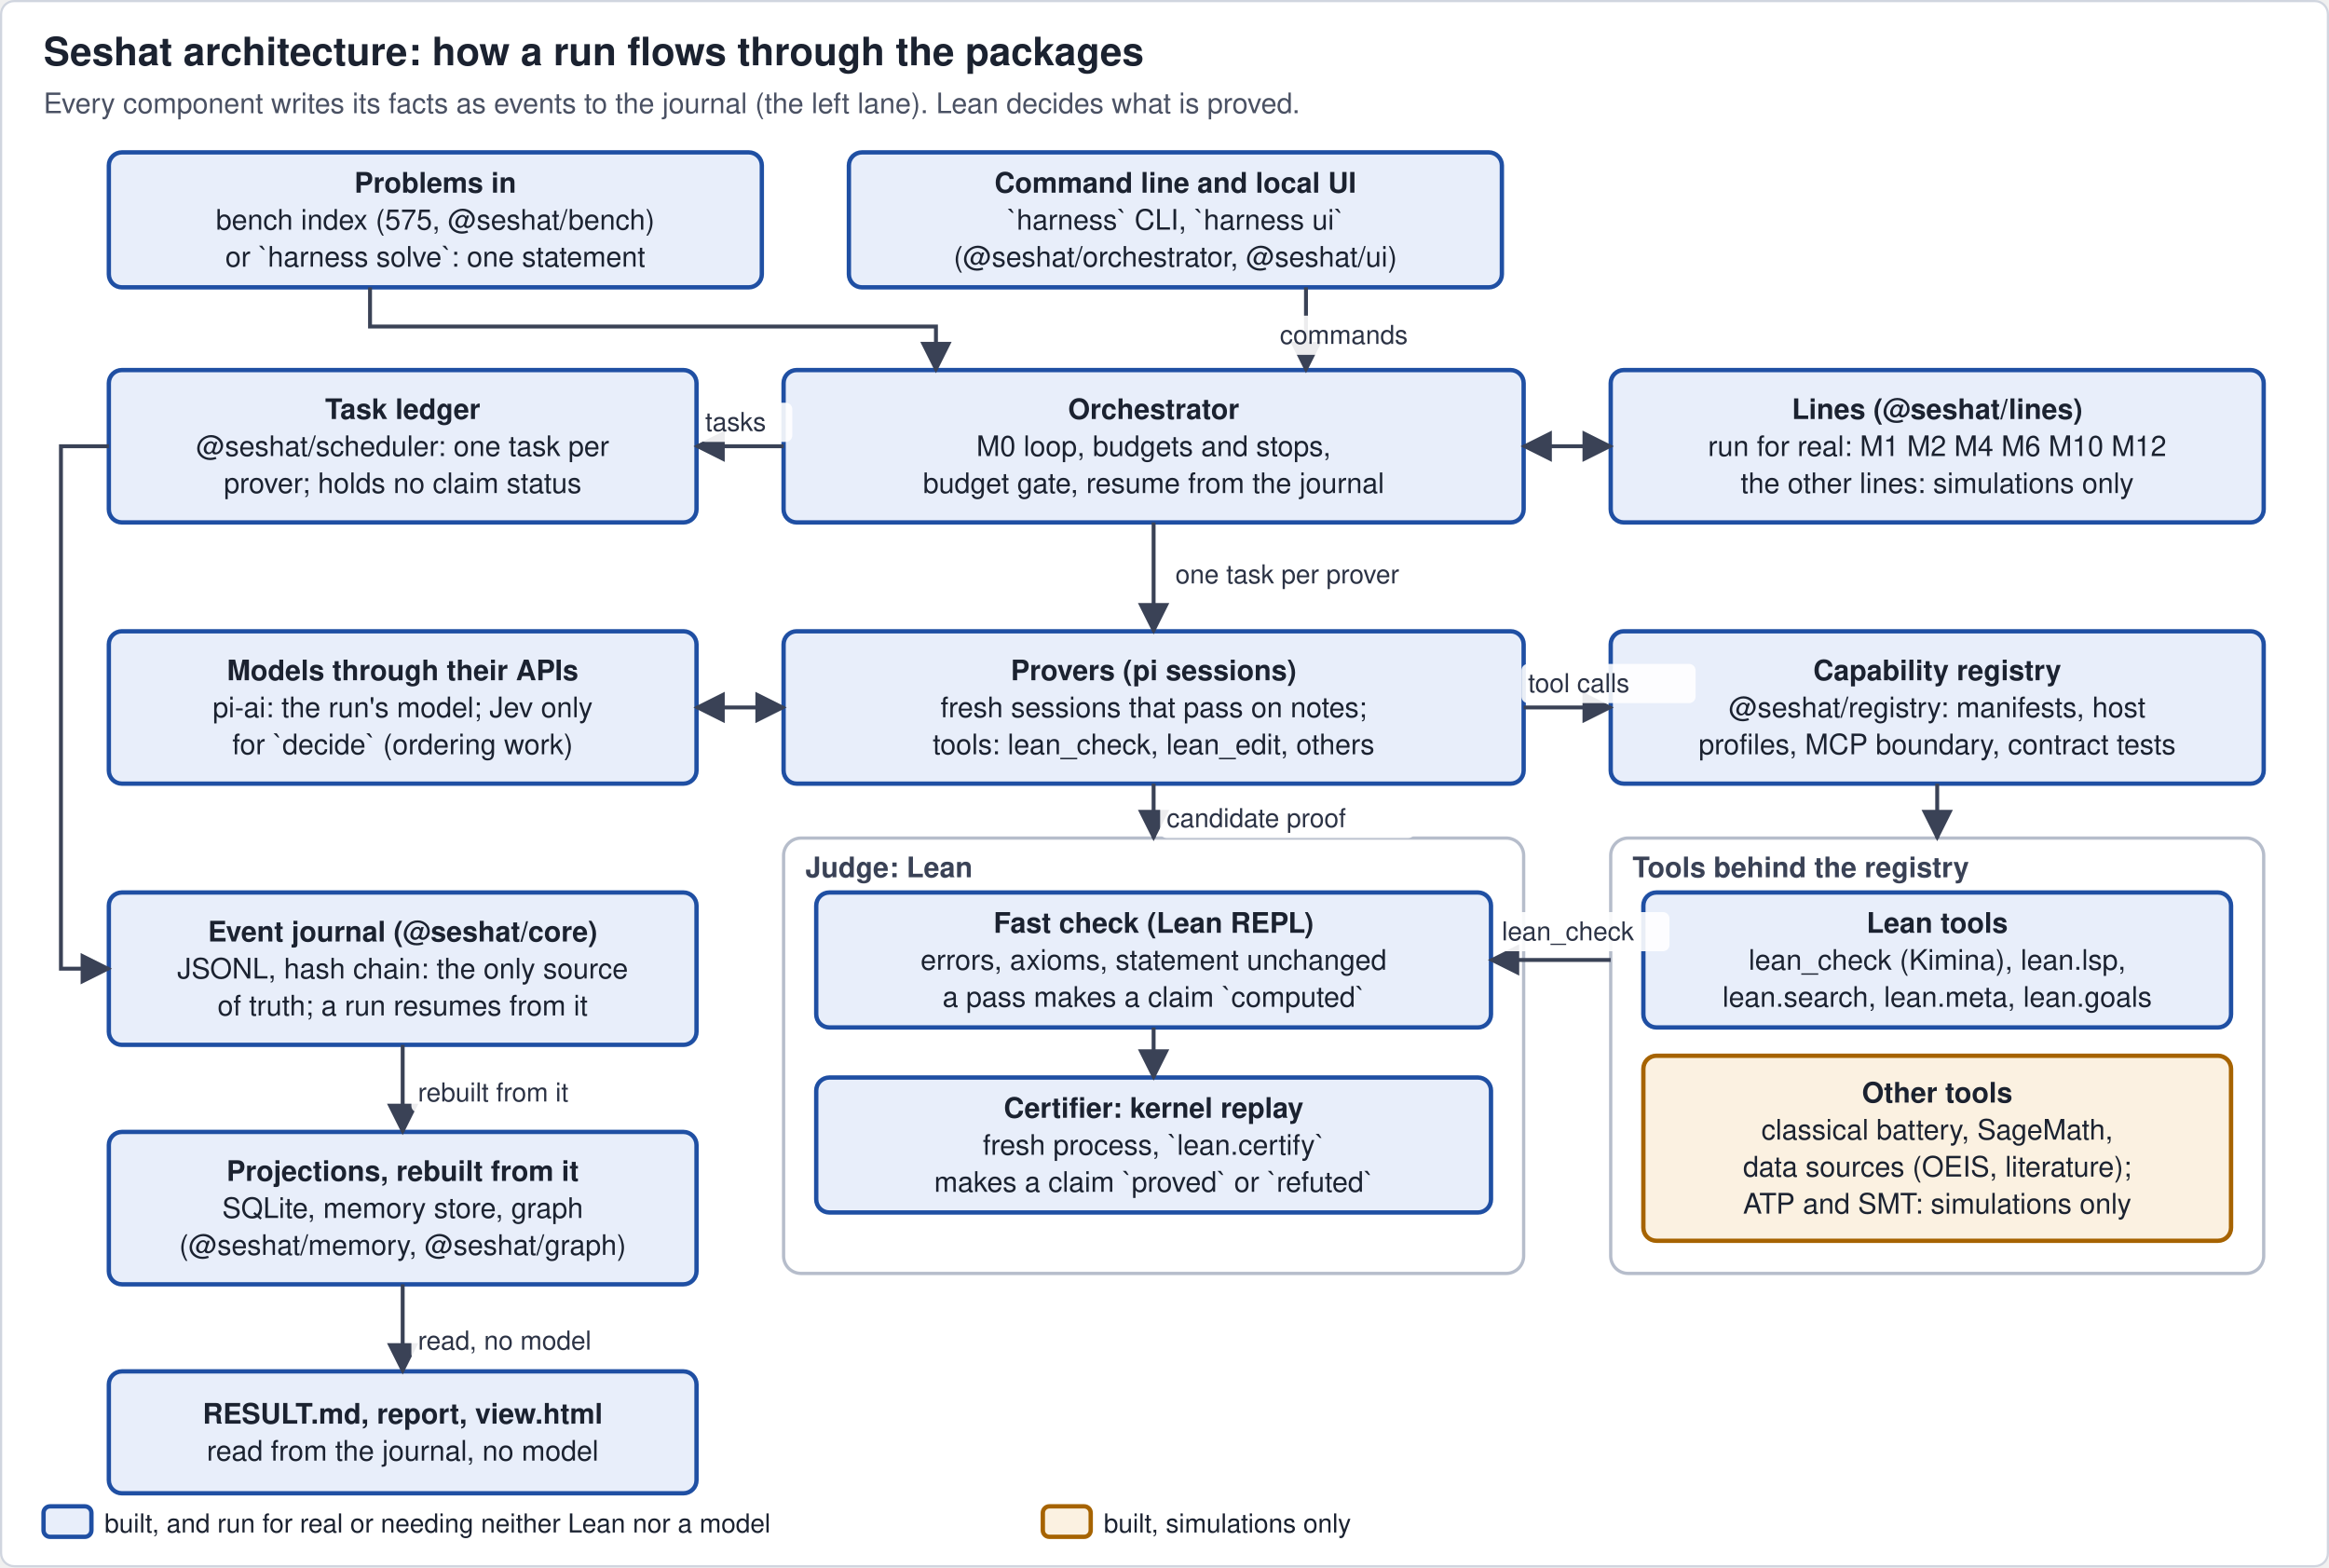
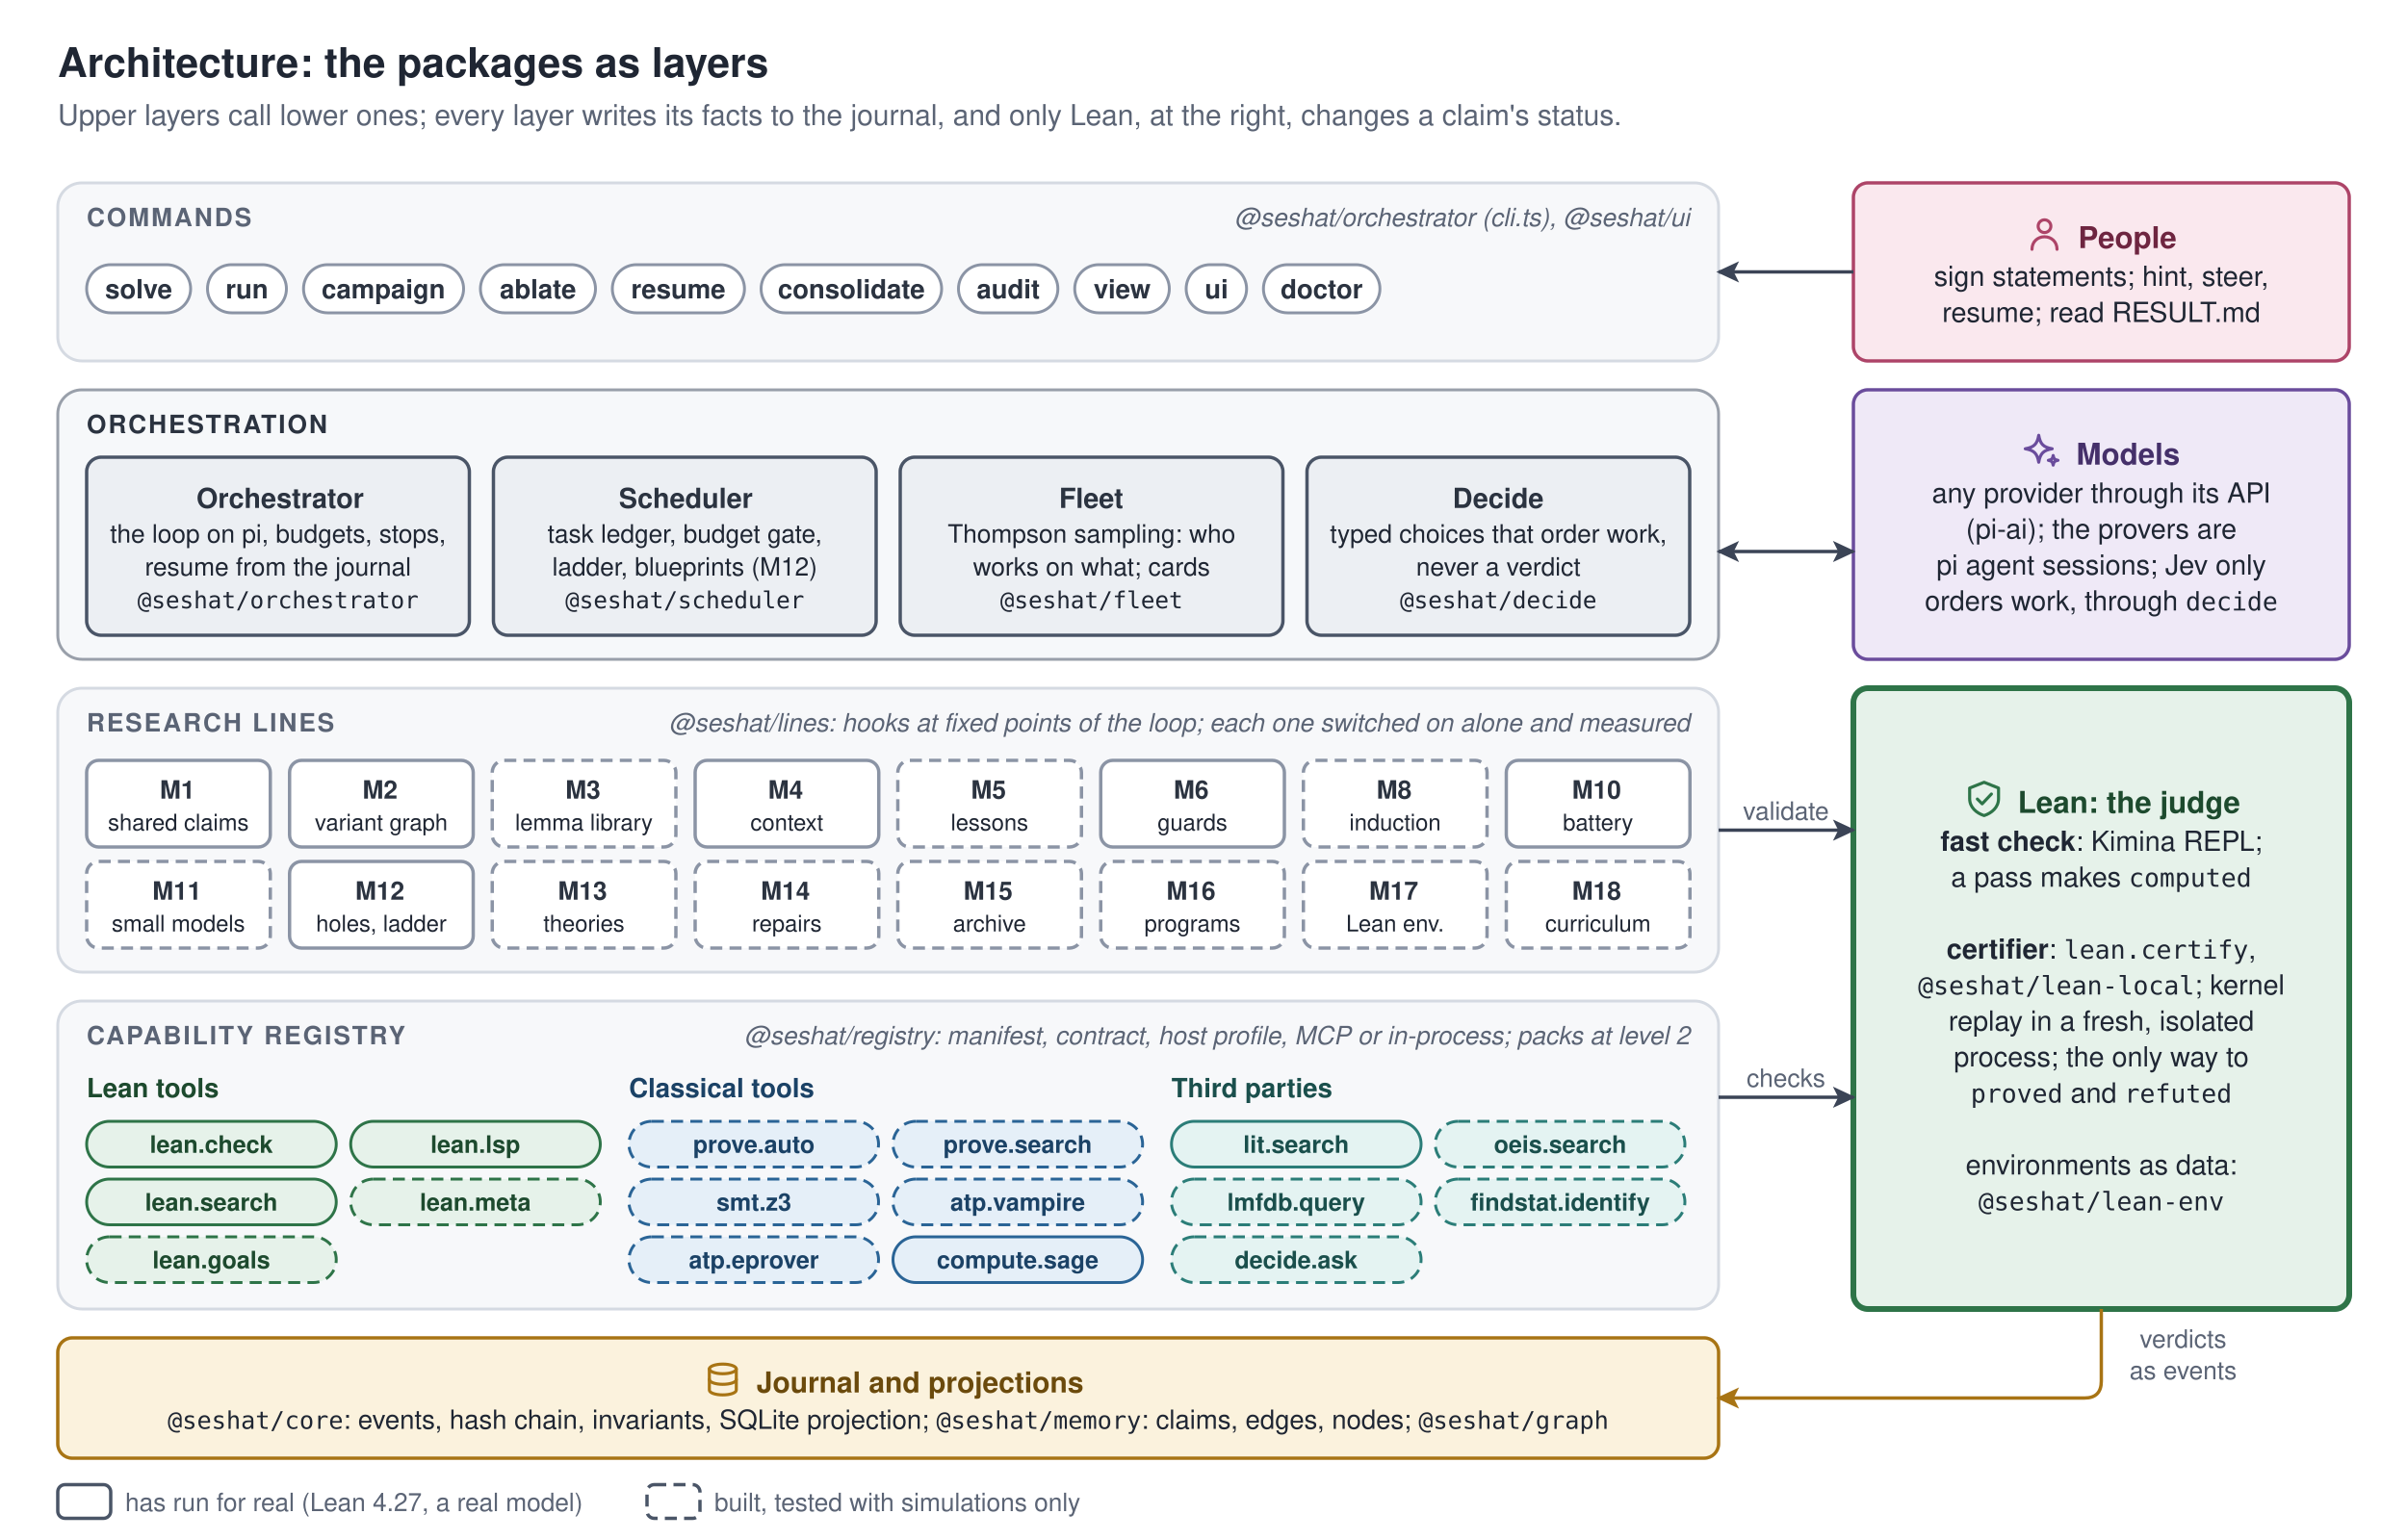
- <svg xmlns="http://www.w3.org/2000/svg" viewBox="0 0 1070 720" width="1070" height="720" font-family="Helvetica, Arial, sans-serif" role="img" aria-labelledby="t">
+ <svg xmlns="http://www.w3.org/2000/svg" viewBox="0 0 1000 640" width="1000" height="640" font-family="'Helvetica Neue', Helvetica, Arial, sans-serif" role="img" aria-labelledby="title">
  <defs>
-     <marker id="ae" viewBox="0 0 10 10" refX="9" refY="5" markerWidth="8" markerHeight="8" orient="auto-start-reverse">
-       <path d="M0,0 L10,5 L0,10 z" fill="#3a4256" />
+     <marker id="ah-3b4456" viewBox="0 0 10 10" refX="8.6" refY="5" markerWidth="7.5" markerHeight="7.5" orient="auto-start-reverse">
+       <path d="M0.5,0.8 L9.5,5 L0.5,9.2 L2.6,5 z" fill="#3b4456" />
    </marker>
-     <marker id="as" viewBox="0 0 10 10" refX="1" refY="5" markerWidth="8" markerHeight="8" orient="auto-start-reverse">
-       <path d="M10,0 L0,5 L10,10 z" fill="#3a4256" />
+     <marker id="ah-a87414" viewBox="0 0 10 10" refX="8.6" refY="5" markerWidth="7.5" markerHeight="7.5" orient="auto-start-reverse">
+       <path d="M0.5,0.8 L9.5,5 L0.5,9.2 L2.6,5 z" fill="#a87414" />
    </marker>
  </defs>
-   <rect x="0.5" y="0.5" width="1069" height="719" rx="6" fill="#ffffff" stroke="#d0d5df" />
-   <text x="20" y="30" font-size="18" font-weight="700" text-anchor="start" fill="#1b2230">Seshat architecture: how a run flows through the packages</text>
-   <text x="20" y="52" font-size="13" text-anchor="start" fill="#4a5163">Every component writes its facts as events to the journal (the left lane). Lean decides what is proved.</text>
-   <rect x="50" y="70" width="300" height="62" rx="6" fill="#e8eefa" stroke="#1f4fa3" stroke-width="2" />
-   <text x="200.0" y="88.5" font-size="13" font-weight="700" text-anchor="middle" fill="#1b2230">Problems in</text>
-   <text x="200.0" y="105.5" font-size="13" text-anchor="middle" fill="#1b2230">bench index (575, @seshat/bench)</text>
-   <text x="200.0" y="122.5" font-size="13" text-anchor="middle" fill="#1b2230">or `harness solve`: one statement</text>
-   <rect x="390" y="70" width="300" height="62" rx="6" fill="#e8eefa" stroke="#1f4fa3" stroke-width="2" />
-   <text x="540.0" y="88.5" font-size="13" font-weight="700" text-anchor="middle" fill="#1b2230">Command line and local UI</text>
-   <text x="540.0" y="105.5" font-size="13" text-anchor="middle" fill="#1b2230">`harness` CLI, `harness ui`</text>
-   <text x="540.0" y="122.5" font-size="13" text-anchor="middle" fill="#1b2230">(@seshat/orchestrator, @seshat/ui)</text>
-   <rect x="50" y="170" width="270" height="70" rx="6" fill="#e8eefa" stroke="#1f4fa3" stroke-width="2" />
-   <text x="185.0" y="192.5" font-size="13" font-weight="700" text-anchor="middle" fill="#1b2230">Task ledger</text>
-   <text x="185.0" y="209.5" font-size="13" text-anchor="middle" fill="#1b2230">@seshat/scheduler: one task per</text>
-   <text x="185.0" y="226.5" font-size="13" text-anchor="middle" fill="#1b2230">prover; holds no claim status</text>
-   <rect x="360" y="170" width="340" height="70" rx="6" fill="#e8eefa" stroke="#1f4fa3" stroke-width="2" />
-   <text x="530.0" y="192.5" font-size="13" font-weight="700" text-anchor="middle" fill="#1b2230">Orchestrator</text>
-   <text x="530.0" y="209.5" font-size="13" text-anchor="middle" fill="#1b2230">M0 loop, budgets and stops,</text>
-   <text x="530.0" y="226.5" font-size="13" text-anchor="middle" fill="#1b2230">budget gate, resume from the journal</text>
-   <rect x="740" y="170" width="300" height="70" rx="6" fill="#e8eefa" stroke="#1f4fa3" stroke-width="2" />
-   <text x="890.0" y="192.5" font-size="13" font-weight="700" text-anchor="middle" fill="#1b2230">Lines (@seshat/lines)</text>
-   <text x="890.0" y="209.5" font-size="13" text-anchor="middle" fill="#1b2230">run for real: M1 M2 M4 M6 M10 M12</text>
-   <text x="890.0" y="226.5" font-size="13" text-anchor="middle" fill="#1b2230">the other lines: simulations only</text>
-   <rect x="50" y="290" width="270" height="70" rx="6" fill="#e8eefa" stroke="#1f4fa3" stroke-width="2" />
-   <text x="185.0" y="312.5" font-size="13" font-weight="700" text-anchor="middle" fill="#1b2230">Models through their APIs</text>
-   <text x="185.0" y="329.5" font-size="13" text-anchor="middle" fill="#1b2230">pi-ai: the run's model; Jev only</text>
-   <text x="185.0" y="346.5" font-size="13" text-anchor="middle" fill="#1b2230">for `decide` (ordering work)</text>
-   <rect x="360" y="290" width="340" height="70" rx="6" fill="#e8eefa" stroke="#1f4fa3" stroke-width="2" />
-   <text x="530.0" y="312.5" font-size="13" font-weight="700" text-anchor="middle" fill="#1b2230">Provers (pi sessions)</text>
-   <text x="530.0" y="329.5" font-size="13" text-anchor="middle" fill="#1b2230">fresh sessions that pass on notes;</text>
-   <text x="530.0" y="346.5" font-size="13" text-anchor="middle" fill="#1b2230">tools: lean_check, lean_edit, others</text>
-   <rect x="740" y="290" width="300" height="70" rx="6" fill="#e8eefa" stroke="#1f4fa3" stroke-width="2" />
-   <text x="890.0" y="312.5" font-size="13" font-weight="700" text-anchor="middle" fill="#1b2230">Capability registry</text>
-   <text x="890.0" y="329.5" font-size="13" text-anchor="middle" fill="#1b2230">@seshat/registry: manifests, host</text>
-   <text x="890.0" y="346.5" font-size="13" text-anchor="middle" fill="#1b2230">profiles, MCP boundary, contract tests</text>
-   <rect x="360" y="385" width="340" height="200" rx="8" fill="none" stroke="#b6bdcb" stroke-width="1.5" />
-   <text x="370" y="403" font-size="13" font-weight="700" text-anchor="start" fill="#3a4256">Judge: Lean</text>
-   <rect x="375" y="410" width="310" height="62" rx="6" fill="#e8eefa" stroke="#1f4fa3" stroke-width="2" />
-   <text x="530.0" y="428.5" font-size="13" font-weight="700" text-anchor="middle" fill="#1b2230">Fast check (Lean REPL)</text>
-   <text x="530.0" y="445.5" font-size="13" text-anchor="middle" fill="#1b2230">errors, axioms, statement unchanged</text>
-   <text x="530.0" y="462.5" font-size="13" text-anchor="middle" fill="#1b2230">a pass makes a claim `computed`</text>
-   <rect x="375" y="495" width="310" height="62" rx="6" fill="#e8eefa" stroke="#1f4fa3" stroke-width="2" />
-   <text x="530.0" y="513.5" font-size="13" font-weight="700" text-anchor="middle" fill="#1b2230">Certifier: kernel replay</text>
-   <text x="530.0" y="530.5" font-size="13" text-anchor="middle" fill="#1b2230">fresh process, `lean.certify`</text>
-   <text x="530.0" y="547.5" font-size="13" text-anchor="middle" fill="#1b2230">makes a claim `proved` or `refuted`</text>
-   <rect x="740" y="385" width="300" height="200" rx="8" fill="none" stroke="#b6bdcb" stroke-width="1.5" />
-   <text x="750" y="403" font-size="13" font-weight="700" text-anchor="start" fill="#3a4256">Tools behind the registry</text>
-   <rect x="755" y="410" width="270" height="62" rx="6" fill="#e8eefa" stroke="#1f4fa3" stroke-width="2" />
-   <text x="890.0" y="428.5" font-size="13" font-weight="700" text-anchor="middle" fill="#1b2230">Lean tools</text>
-   <text x="890.0" y="445.5" font-size="13" text-anchor="middle" fill="#1b2230">lean_check (Kimina), lean.lsp,</text>
-   <text x="890.0" y="462.5" font-size="13" text-anchor="middle" fill="#1b2230">lean.search, lean.meta, lean.goals</text>
-   <rect x="755" y="485" width="270" height="85" rx="6" fill="#fbf1e1" stroke="#a66300" stroke-width="2" />
-   <text x="890.0" y="506.5" font-size="13" font-weight="700" text-anchor="middle" fill="#1b2230">Other tools</text>
-   <text x="890.0" y="523.5" font-size="13" text-anchor="middle" fill="#1b2230">classical battery, SageMath,</text>
-   <text x="890.0" y="540.5" font-size="13" text-anchor="middle" fill="#1b2230">data sources (OEIS, literature);</text>
-   <text x="890.0" y="557.5" font-size="13" text-anchor="middle" fill="#1b2230">ATP and SMT: simulations only</text>
-   <rect x="50" y="410" width="270" height="70" rx="6" fill="#e8eefa" stroke="#1f4fa3" stroke-width="2" />
-   <text x="185.0" y="432.5" font-size="13" font-weight="700" text-anchor="middle" fill="#1b2230">Event journal (@seshat/core)</text>
-   <text x="185.0" y="449.5" font-size="13" text-anchor="middle" fill="#1b2230">JSONL, hash chain: the only source</text>
-   <text x="185.0" y="466.5" font-size="13" text-anchor="middle" fill="#1b2230">of truth; a run resumes from it</text>
-   <rect x="50" y="520" width="270" height="70" rx="6" fill="#e8eefa" stroke="#1f4fa3" stroke-width="2" />
-   <text x="185.0" y="542.5" font-size="13" font-weight="700" text-anchor="middle" fill="#1b2230">Projections, rebuilt from it</text>
-   <text x="185.0" y="559.5" font-size="13" text-anchor="middle" fill="#1b2230">SQLite, memory store, graph</text>
-   <text x="185.0" y="576.5" font-size="13" text-anchor="middle" fill="#1b2230">(@seshat/memory, @seshat/graph)</text>
-   <rect x="50" y="630" width="270" height="56" rx="6" fill="#e8eefa" stroke="#1f4fa3" stroke-width="2" />
-   <text x="185.0" y="654.0" font-size="13" font-weight="700" text-anchor="middle" fill="#1b2230">RESULT.md, report, view.html</text>
-   <text x="185.0" y="671.0" font-size="13" text-anchor="middle" fill="#1b2230">read from the journal, no model</text>
-   <polyline points="170,132 170,150 430,150 430,170" fill="none" stroke="#3a4256" stroke-width="1.8" marker-end="url(#ae)" />
-   <polyline points="600,132 600,170" fill="none" stroke="#3a4256" stroke-width="1.8" marker-end="url(#ae)" />
-   <rect x="585" y="145" width="65.2" height="18" rx="3" fill="#ffffff" fill-opacity="0.9" />
-   <text x="588" y="158" font-size="12" text-anchor="start" fill="#2c3345">commands</text>
-   <polyline points="360,205 320,205" fill="none" stroke="#3a4256" stroke-width="1.8" marker-end="url(#ae)" />
-   <rect x="321" y="185" width="43.0" height="18" rx="3" fill="#ffffff" fill-opacity="0.9" />
-   <text x="324" y="198" font-size="12" text-anchor="start" fill="#2c3345">tasks</text>
-   <polyline points="700,205 740,205" fill="none" stroke="#3a4256" stroke-width="1.8" marker-end="url(#ae)" marker-start="url(#ae)" />
-   <polyline points="530,240 530,290" fill="none" stroke="#3a4256" stroke-width="1.8" marker-end="url(#ae)" />
-   <rect x="537" y="255" width="146.6" height="18" rx="3" fill="#ffffff" fill-opacity="0.9" />
-   <text x="540" y="268" font-size="12" text-anchor="start" fill="#2c3345">one task per prover</text>
-   <polyline points="360,325 320,325" fill="none" stroke="#3a4256" stroke-width="1.8" marker-end="url(#ae)" marker-start="url(#ae)" />
-   <polyline points="700,325 740,325" fill="none" stroke="#3a4256" stroke-width="1.8" marker-end="url(#ae)" />
-   <rect x="699" y="305" width="80.0" height="18" rx="3" fill="#ffffff" fill-opacity="0.9" />
-   <text x="702" y="318" font-size="12" text-anchor="start" fill="#2c3345">tool calls</text>
-   <polyline points="530,360 530,385" fill="none" stroke="#3a4256" stroke-width="1.8" marker-end="url(#ae)" />
-   <rect x="533" y="367" width="117.0" height="18" rx="3" fill="#ffffff" fill-opacity="0.9" />
-   <text x="536" y="380" font-size="12" text-anchor="start" fill="#2c3345">candidate proof</text>
-   <polyline points="530,472 530,495" fill="none" stroke="#3a4256" stroke-width="1.8" marker-end="url(#ae)" />
-   <polyline points="740,441 685,441" fill="none" stroke="#3a4256" stroke-width="1.8" marker-end="url(#ae)" />
-   <rect x="687" y="419" width="80.0" height="18" rx="3" fill="#ffffff" fill-opacity="0.9" />
-   <text x="690" y="432" font-size="12" text-anchor="start" fill="#2c3345">lean_check</text>
-   <polyline points="890,360 890,385" fill="none" stroke="#3a4256" stroke-width="1.8" marker-end="url(#ae)" />
-   <polyline points="50,205 28,205 28,445 50,445" fill="none" stroke="#3a4256" stroke-width="1.8" marker-end="url(#ae)" />
-   <polyline points="185,480 185,520" fill="none" stroke="#3a4256" stroke-width="1.8" marker-end="url(#ae)" />
-   <rect x="189" y="493" width="117.0" height="18" rx="3" fill="#ffffff" fill-opacity="0.9" />
-   <text x="192" y="506" font-size="12" text-anchor="start" fill="#2c3345">rebuilt from it</text>
-   <polyline points="185,590 185,630" fill="none" stroke="#3a4256" stroke-width="1.8" marker-end="url(#ae)" />
-   <rect x="189" y="607" width="109.6" height="18" rx="3" fill="#ffffff" fill-opacity="0.9" />
-   <text x="192" y="620" font-size="12" text-anchor="start" fill="#2c3345">read, no model</text>
-   <rect x="20" y="692" width="22" height="14" rx="3" fill="#e8eefa" stroke="#1f4fa3" stroke-width="2" />
-   <text x="48" y="704" font-size="12" text-anchor="start" fill="#1b2230">built, and run for real or needing neither Lean nor a model</text>
-   <rect x="479.1" y="692" width="22" height="14" rx="3" fill="#fbf1e1" stroke="#a66300" stroke-width="2" />
-   <text x="507.1" y="704" font-size="12" text-anchor="start" fill="#1b2230">built, simulations only</text>
+   <rect x="0" y="0" width="1000" height="640" fill="#ffffff" />
+   <text x="24" y="32" font-size="17" fill="#1f2633" font-weight="700">Architecture: the packages as layers</text>
+   <text x="24" y="52" font-size="12" fill="#5b6475">Upper layers call lower ones; every layer writes its facts to the journal, and only Lean, at the right, changes a claim's status.</text>
+   <rect x="24" y="76" width="690" height="74" rx="10" fill="#f7f8fa" stroke="#d5dae2" stroke-opacity="1" stroke-width="1.2" />
+   <text x="36" y="94" font-size="10.5" fill="#5b6475" font-weight="700" letter-spacing="0.8">COMMANDS</text>
+   <text x="702" y="94" font-size="10.5" fill="#5b6475" text-anchor="end" font-style="italic">@seshat/orchestrator (cli.ts), @seshat/ui</text>
+   <rect x="24" y="162" width="690" height="112" rx="10" fill="#f6f8fa" stroke="#4a5567" stroke-opacity="0.55" stroke-width="1.2" />
+   <text x="36" y="180" font-size="10.5" fill="#2b3340" font-weight="700" letter-spacing="0.8">ORCHESTRATION</text>
+   <rect x="24" y="286" width="690" height="118" rx="10" fill="#f7f8fa" stroke="#d5dae2" stroke-opacity="1" stroke-width="1.2" />
+   <text x="36" y="304" font-size="10.5" fill="#5b6475" font-weight="700" letter-spacing="0.8">RESEARCH LINES</text>
+   <text x="702" y="304" font-size="10.5" fill="#5b6475" text-anchor="end" font-style="italic">@seshat/lines: hooks at fixed points of the loop; each one switched on alone and measured</text>
+   <rect x="24" y="416" width="690" height="128" rx="10" fill="#f7f8fa" stroke="#d5dae2" stroke-opacity="1" stroke-width="1.2" />
+   <text x="36" y="434" font-size="10.5" fill="#5b6475" font-weight="700" letter-spacing="0.8">CAPABILITY REGISTRY</text>
+   <text x="702" y="434" font-size="10.5" fill="#5b6475" text-anchor="end" font-style="italic">@seshat/registry: manifest, contract, host profile, MCP or in-process; packs at level 2</text>
+   <rect x="36" y="110" width="43.2" height="20" rx="10" fill="#ffffff" stroke="#8b94a5" stroke-width="1.2" />
+   <text x="57.6" y="124" font-size="11" fill="#2b3340" text-anchor="middle" font-weight="700">solve</text>
+   <rect x="86.2" y="110" width="32.8" height="20" rx="10" fill="#ffffff" stroke="#8b94a5" stroke-width="1.2" />
+   <text x="102.6" y="124" font-size="11" fill="#2b3340" text-anchor="middle" font-weight="700">run</text>
+   <rect x="126.1" y="110" width="66.5" height="20" rx="10" fill="#ffffff" stroke="#8b94a5" stroke-width="1.2" />
+   <text x="159.3" y="124" font-size="11" fill="#2b3340" text-anchor="middle" font-weight="700">campaign</text>
+   <rect x="199.6" y="110" width="47.8" height="20" rx="10" fill="#ffffff" stroke="#8b94a5" stroke-width="1.2" />
+   <text x="223.5" y="124" font-size="11" fill="#2b3340" text-anchor="middle" font-weight="700">ablate</text>
+   <rect x="254.4" y="110" width="54.9" height="20" rx="10" fill="#ffffff" stroke="#8b94a5" stroke-width="1.2" />
+   <text x="281.8" y="124" font-size="11" fill="#2b3340" text-anchor="middle" font-weight="700">resume</text>
+   <rect x="316.2" y="110" width="75" height="20" rx="10" fill="#ffffff" stroke="#8b94a5" stroke-width="1.2" />
+   <text x="353.7" y="124" font-size="11" fill="#2b3340" text-anchor="middle" font-weight="700">consolidate</text>
+   <rect x="398.2" y="110" width="41.3" height="20" rx="10" fill="#ffffff" stroke="#8b94a5" stroke-width="1.2" />
+   <text x="418.9" y="124" font-size="11" fill="#2b3340" text-anchor="middle" font-weight="700">audit</text>
+   <rect x="446.5" y="110" width="39.3" height="20" rx="10" fill="#ffffff" stroke="#8b94a5" stroke-width="1.2" />
+   <text x="466.2" y="124" font-size="11" fill="#2b3340" text-anchor="middle" font-weight="700">view</text>
+   <rect x="492.8" y="110" width="25.1" height="20" rx="10" fill="#ffffff" stroke="#8b94a5" stroke-width="1.2" />
+   <text x="505.4" y="124" font-size="11" fill="#2b3340" text-anchor="middle" font-weight="700">ui</text>
+   <rect x="524.9" y="110" width="48.4" height="20" rx="10" fill="#ffffff" stroke="#8b94a5" stroke-width="1.2" />
+   <text x="549.1" y="124" font-size="11" fill="#2b3340" text-anchor="middle" font-weight="700">doctor</text>
+   <rect x="36" y="190" width="159" height="74" rx="6" fill="#eceff3" stroke="#4a5567" stroke-width="1.4" />
+   <text x="81.6" y="211.1" font-size="11.5" fill="#2b3340" font-weight="700">Orchestrator</text>
+   <text x="115.5" y="225.5" font-size="10.5" fill="#1f2633" text-anchor="middle">the loop on pi, budgets, stops,</text>
+   <text x="115.5" y="239.2" font-size="10.5" fill="#1f2633" text-anchor="middle">resume from the journal</text>
+   <text x="115.5" y="252.8" font-size="10.5" fill="#1f2633" text-anchor="middle">
+     <tspan font-family="Menlo, Consolas, 'DejaVu Sans Mono', monospace" font-size="9.7">@seshat/orchestrator</tspan>
+   </text>
+   <rect x="205" y="190" width="159" height="74" rx="6" fill="#eceff3" stroke="#4a5567" stroke-width="1.4" />
+   <text x="257.1" y="211.1" font-size="11.5" fill="#2b3340" font-weight="700">Scheduler</text>
+   <text x="284.5" y="225.5" font-size="10.5" fill="#1f2633" text-anchor="middle">task ledger, budget gate,</text>
+   <text x="284.5" y="239.2" font-size="10.5" fill="#1f2633" text-anchor="middle">ladder, blueprints (M12)</text>
+   <text x="284.5" y="252.8" font-size="10.5" fill="#1f2633" text-anchor="middle">
+     <tspan font-family="Menlo, Consolas, 'DejaVu Sans Mono', monospace" font-size="9.7">@seshat/scheduler</tspan>
+   </text>
+   <rect x="374" y="190" width="159" height="74" rx="6" fill="#eceff3" stroke="#4a5567" stroke-width="1.4" />
+   <text x="440" y="211.1" font-size="11.5" fill="#2b3340" font-weight="700">Fleet</text>
+   <text x="453.5" y="225.5" font-size="10.5" fill="#1f2633" text-anchor="middle">Thompson sampling: who</text>
+   <text x="453.5" y="239.2" font-size="10.5" fill="#1f2633" text-anchor="middle">works on what; cards</text>
+   <text x="453.5" y="252.8" font-size="10.5" fill="#1f2633" text-anchor="middle">
+     <tspan font-family="Menlo, Consolas, 'DejaVu Sans Mono', monospace" font-size="9.7">@seshat/fleet</tspan>
+   </text>
+   <rect x="543" y="190" width="159" height="74" rx="6" fill="#eceff3" stroke="#4a5567" stroke-width="1.4" />
+   <text x="603.5" y="211.1" font-size="11.5" fill="#2b3340" font-weight="700">Decide</text>
+   <text x="622.5" y="225.5" font-size="10.5" fill="#1f2633" text-anchor="middle">typed choices that order work,</text>
+   <text x="622.5" y="239.2" font-size="10.5" fill="#1f2633" text-anchor="middle">never a verdict</text>
+   <text x="622.5" y="252.8" font-size="10.5" fill="#1f2633" text-anchor="middle">
+     <tspan font-family="Menlo, Consolas, 'DejaVu Sans Mono', monospace" font-size="9.7">@seshat/decide</tspan>
+   </text>
+   <rect x="36" y="316" width="76.3" height="36" rx="5" fill="#ffffff" stroke="#8b94a5" stroke-width="1.4" />
+   <text x="66.4" y="331.9" font-size="10.5" fill="#2b3340" font-weight="700">M1</text>
+   <text x="74.1" y="345.1" font-size="9.5" fill="#1f2633" text-anchor="middle">shared claims</text>
+   <rect x="120.3" y="316" width="76.3" height="36" rx="5" fill="#ffffff" stroke="#8b94a5" stroke-width="1.4" />
+   <text x="150.6" y="331.9" font-size="10.5" fill="#2b3340" font-weight="700">M2</text>
+   <text x="158.4" y="345.1" font-size="9.5" fill="#1f2633" text-anchor="middle">variant graph</text>
+   <rect x="204.5" y="316" width="76.3" height="36" rx="5" fill="#ffffff" stroke="#8b94a5" stroke-width="1.4" stroke-dasharray="5 3" />
+   <text x="234.9" y="331.9" font-size="10.5" fill="#2b3340" font-weight="700">M3</text>
+   <text x="242.6" y="345.1" font-size="9.5" fill="#1f2633" text-anchor="middle">lemma library</text>
+   <rect x="288.8" y="316" width="76.3" height="36" rx="5" fill="#ffffff" stroke="#8b94a5" stroke-width="1.4" />
+   <text x="319.1" y="331.9" font-size="10.5" fill="#2b3340" font-weight="700">M4</text>
+   <text x="326.9" y="345.1" font-size="9.5" fill="#1f2633" text-anchor="middle">context</text>
+   <rect x="373" y="316" width="76.3" height="36" rx="5" fill="#ffffff" stroke="#8b94a5" stroke-width="1.4" stroke-dasharray="5 3" />
+   <text x="403.4" y="331.9" font-size="10.5" fill="#2b3340" font-weight="700">M5</text>
+   <text x="411.1" y="345.1" font-size="9.5" fill="#1f2633" text-anchor="middle">lessons</text>
+   <rect x="457.3" y="316" width="76.3" height="36" rx="5" fill="#ffffff" stroke="#8b94a5" stroke-width="1.4" />
+   <text x="487.6" y="331.9" font-size="10.5" fill="#2b3340" font-weight="700">M6</text>
+   <text x="495.4" y="345.1" font-size="9.5" fill="#1f2633" text-anchor="middle">guards</text>
+   <rect x="541.5" y="316" width="76.3" height="36" rx="5" fill="#ffffff" stroke="#8b94a5" stroke-width="1.4" stroke-dasharray="5 3" />
+   <text x="571.9" y="331.9" font-size="10.5" fill="#2b3340" font-weight="700">M8</text>
+   <text x="579.6" y="345.1" font-size="9.5" fill="#1f2633" text-anchor="middle">induction</text>
+   <rect x="625.8" y="316" width="76.3" height="36" rx="5" fill="#ffffff" stroke="#8b94a5" stroke-width="1.4" />
+   <text x="653.1" y="331.9" font-size="10.5" fill="#2b3340" font-weight="700">M10</text>
+   <text x="663.9" y="345.1" font-size="9.5" fill="#1f2633" text-anchor="middle">battery</text>
+   <rect x="36" y="358" width="76.3" height="36" rx="5" fill="#ffffff" stroke="#8b94a5" stroke-width="1.4" stroke-dasharray="5 3" />
+   <text x="63.3" y="373.9" font-size="10.5" fill="#2b3340" font-weight="700">M11</text>
+   <text x="74.1" y="387.1" font-size="9.5" fill="#1f2633" text-anchor="middle">small models</text>
+   <rect x="120.3" y="358" width="76.3" height="36" rx="5" fill="#ffffff" stroke="#8b94a5" stroke-width="1.4" />
+   <text x="147.6" y="373.9" font-size="10.5" fill="#2b3340" font-weight="700">M12</text>
+   <text x="158.4" y="387.1" font-size="9.5" fill="#1f2633" text-anchor="middle">holes, ladder</text>
+   <rect x="204.5" y="358" width="76.3" height="36" rx="5" fill="#ffffff" stroke="#8b94a5" stroke-width="1.4" stroke-dasharray="5 3" />
+   <text x="231.8" y="373.9" font-size="10.5" fill="#2b3340" font-weight="700">M13</text>
+   <text x="242.6" y="387.1" font-size="9.5" fill="#1f2633" text-anchor="middle">theories</text>
+   <rect x="288.8" y="358" width="76.3" height="36" rx="5" fill="#ffffff" stroke="#8b94a5" stroke-width="1.4" stroke-dasharray="5 3" />
+   <text x="316.1" y="373.9" font-size="10.5" fill="#2b3340" font-weight="700">M14</text>
+   <text x="326.9" y="387.1" font-size="9.5" fill="#1f2633" text-anchor="middle">repairs</text>
+   <rect x="373" y="358" width="76.3" height="36" rx="5" fill="#ffffff" stroke="#8b94a5" stroke-width="1.4" stroke-dasharray="5 3" />
+   <text x="400.3" y="373.9" font-size="10.5" fill="#2b3340" font-weight="700">M15</text>
+   <text x="411.1" y="387.1" font-size="9.5" fill="#1f2633" text-anchor="middle">archive</text>
+   <rect x="457.3" y="358" width="76.3" height="36" rx="5" fill="#ffffff" stroke="#8b94a5" stroke-width="1.4" stroke-dasharray="5 3" />
+   <text x="484.6" y="373.9" font-size="10.5" fill="#2b3340" font-weight="700">M16</text>
+   <text x="495.4" y="387.1" font-size="9.5" fill="#1f2633" text-anchor="middle">programs</text>
+   <rect x="541.5" y="358" width="76.3" height="36" rx="5" fill="#ffffff" stroke="#8b94a5" stroke-width="1.4" stroke-dasharray="5 3" />
+   <text x="568.8" y="373.9" font-size="10.5" fill="#2b3340" font-weight="700">M17</text>
+   <text x="579.6" y="387.1" font-size="9.5" fill="#1f2633" text-anchor="middle">Lean env.</text>
+   <rect x="625.8" y="358" width="76.3" height="36" rx="5" fill="#ffffff" stroke="#8b94a5" stroke-width="1.4" stroke-dasharray="5 3" />
+   <text x="653.1" y="373.9" font-size="10.5" fill="#2b3340" font-weight="700">M18</text>
+   <text x="663.9" y="387.1" font-size="9.5" fill="#1f2633" text-anchor="middle">curriculum</text>
+   <rect x="36" y="466" width="103.7" height="19" rx="9.5" fill="#e6f2ea" stroke="#2e7448" stroke-width="1.2" />
+   <text x="87.8" y="479.1" font-size="10" fill="#1d4a2e" text-anchor="middle" font-weight="700">lean.check</text>
+   <rect x="145.7" y="466" width="103.7" height="19" rx="9.5" fill="#e6f2ea" stroke="#2e7448" stroke-width="1.2" />
+   <text x="197.5" y="479.1" font-size="10" fill="#1d4a2e" text-anchor="middle" font-weight="700">lean.lsp</text>
+   <rect x="36" y="490" width="103.7" height="19" rx="9.5" fill="#e6f2ea" stroke="#2e7448" stroke-width="1.2" />
+   <text x="87.8" y="503.1" font-size="10" fill="#1d4a2e" text-anchor="middle" font-weight="700">lean.search</text>
+   <rect x="145.7" y="490" width="103.7" height="19" rx="9.5" fill="#e6f2ea" stroke="#2e7448" stroke-width="1.2" stroke-dasharray="5 3" />
+   <text x="197.5" y="503.1" font-size="10" fill="#1d4a2e" text-anchor="middle" font-weight="700">lean.meta</text>
+   <rect x="36" y="514" width="103.7" height="19" rx="9.5" fill="#e6f2ea" stroke="#2e7448" stroke-width="1.2" stroke-dasharray="5 3" />
+   <text x="87.8" y="527.1" font-size="10" fill="#1d4a2e" text-anchor="middle" font-weight="700">lean.goals</text>
+   <rect x="261.3" y="466" width="103.7" height="19" rx="9.5" fill="#e5eff8" stroke="#2a6496" stroke-width="1.2" stroke-dasharray="5 3" />
+   <text x="313.2" y="479.1" font-size="10" fill="#1b4266" text-anchor="middle" font-weight="700">prove.auto</text>
+   <rect x="371" y="466" width="103.7" height="19" rx="9.5" fill="#e5eff8" stroke="#2a6496" stroke-width="1.2" stroke-dasharray="5 3" />
+   <text x="422.8" y="479.1" font-size="10" fill="#1b4266" text-anchor="middle" font-weight="700">prove.search</text>
+   <rect x="261.3" y="490" width="103.7" height="19" rx="9.5" fill="#e5eff8" stroke="#2a6496" stroke-width="1.2" stroke-dasharray="5 3" />
+   <text x="313.2" y="503.1" font-size="10" fill="#1b4266" text-anchor="middle" font-weight="700">smt.z3</text>
+   <rect x="371" y="490" width="103.7" height="19" rx="9.5" fill="#e5eff8" stroke="#2a6496" stroke-width="1.2" stroke-dasharray="5 3" />
+   <text x="422.8" y="503.1" font-size="10" fill="#1b4266" text-anchor="middle" font-weight="700">atp.vampire</text>
+   <rect x="261.3" y="514" width="103.7" height="19" rx="9.5" fill="#e5eff8" stroke="#2a6496" stroke-width="1.2" stroke-dasharray="5 3" />
+   <text x="313.2" y="527.1" font-size="10" fill="#1b4266" text-anchor="middle" font-weight="700">atp.eprover</text>
+   <rect x="371" y="514" width="103.7" height="19" rx="9.5" fill="#e5eff8" stroke="#2a6496" stroke-width="1.2" />
+   <text x="422.8" y="527.1" font-size="10" fill="#1b4266" text-anchor="middle" font-weight="700">compute.sage</text>
+   <rect x="486.7" y="466" width="103.7" height="19" rx="9.5" fill="#e4f3f2" stroke="#2b7d78" stroke-width="1.2" />
+   <text x="538.5" y="479.1" font-size="10" fill="#1a4f4c" text-anchor="middle" font-weight="700">lit.search</text>
+   <rect x="596.3" y="466" width="103.7" height="19" rx="9.5" fill="#e4f3f2" stroke="#2b7d78" stroke-width="1.2" stroke-dasharray="5 3" />
+   <text x="648.2" y="479.1" font-size="10" fill="#1a4f4c" text-anchor="middle" font-weight="700">oeis.search</text>
+   <rect x="486.7" y="490" width="103.7" height="19" rx="9.5" fill="#e4f3f2" stroke="#2b7d78" stroke-width="1.2" stroke-dasharray="5 3" />
+   <text x="538.5" y="503.1" font-size="10" fill="#1a4f4c" text-anchor="middle" font-weight="700">lmfdb.query</text>
+   <rect x="596.3" y="490" width="103.7" height="19" rx="9.5" fill="#e4f3f2" stroke="#2b7d78" stroke-width="1.2" stroke-dasharray="5 3" />
+   <text x="648.2" y="503.1" font-size="10" fill="#1a4f4c" text-anchor="middle" font-weight="700">findstat.identify</text>
+   <rect x="486.7" y="514" width="103.7" height="19" rx="9.5" fill="#e4f3f2" stroke="#2b7d78" stroke-width="1.2" stroke-dasharray="5 3" />
+   <text x="538.5" y="527.1" font-size="10" fill="#1a4f4c" text-anchor="middle" font-weight="700">decide.ask</text>
+   <rect x="24" y="556" width="690" height="50" rx="6" fill="#fbf2dd" stroke="#a87414" stroke-width="1.4" />
+   <g transform="translate(292.3,565.3) scale(0.8)" fill="none" stroke="#a87414" stroke-width="1.6" stroke-linecap="round" stroke-linejoin="round">
+     <ellipse cx="10" cy="4.5" rx="7" ry="2.5" />
+     <path d="M3 4.5v11c0 1.4 3.1 2.5 7 2.5s7-1.1 7-2.5v-11" />
+     <path d="M3 10c0 1.4 3.1 2.5 7 2.5s7-1.1 7-2.5" />
+   </g>
+   <text x="314.3" y="578.7" font-size="12" fill="#6b4a0c" font-weight="700">Journal and projections</text>
+   <text x="369" y="593.8" font-size="11" fill="#1f2633" text-anchor="middle">
+     <tspan font-family="Menlo, Consolas, 'DejaVu Sans Mono', monospace" font-size="10.1">@seshat/core</tspan>: events, hash chain, invariants, SQLite projection; <tspan font-family="Menlo, Consolas, 'DejaVu Sans Mono', monospace" font-size="10.1">@seshat/memory</tspan>: claims, edges, nodes; <tspan font-family="Menlo, Consolas, 'DejaVu Sans Mono', monospace" font-size="10.1">@seshat/graph</tspan>
+   </text>
+   <rect x="770" y="162" width="206" height="112" rx="6" fill="#efe9f7" stroke="#6a4c9c" stroke-width="1.4" />
+   <g transform="translate(840.6,179.3) scale(0.8)" fill="none" stroke="#6a4c9c" stroke-width="1.6" stroke-linecap="round" stroke-linejoin="round">
+     <path d="M8 2 C8.8 6.6 10.4 8.2 15 9 C10.4 9.8 8.8 11.4 8 16 C7.2 11.4 5.6 9.8 1 9 C5.6 8.2 7.2 6.6 8 2 Z" />
+     <path d="M15.5 12.5 C15.8 14.2 16.3 14.7 18 15 C16.3 15.3 15.8 15.8 15.5 17.5 C15.2 15.8 14.7 15.3 13 15 C14.7 14.7 15.2 14.2 15.5 12.5 Z" />
+   </g>
+   <text x="862.6" y="193.1" font-size="12.5" fill="#45306a" font-weight="700">Models</text>
+   <text x="873" y="208.9" font-size="11.5" fill="#1f2633" text-anchor="middle">any provider through its API</text>
+   <text x="873" y="223.8" font-size="11.5" fill="#1f2633" text-anchor="middle">(pi-ai); the provers are</text>
+   <text x="873" y="238.8" font-size="11.5" fill="#1f2633" text-anchor="middle">pi agent sessions; Jev only</text>
+   <text x="873" y="253.7" font-size="11.5" fill="#1f2633" text-anchor="middle">orders work, through <tspan font-family="Menlo, Consolas, 'DejaVu Sans Mono', monospace" font-size="10.6">decide</tspan>
+   </text>
+   <rect x="770" y="286" width="206" height="258" rx="6" fill="#e6f2ea" stroke="#2e7448" stroke-width="2.4" />
+   <g transform="translate(816.3,323.9) scale(0.8)" fill="none" stroke="#2e7448" stroke-width="1.6" stroke-linecap="round" stroke-linejoin="round">
+     <path d="M10 1.5 L17.5 4.5 V10 C17.5 14.5 14 17.5 10 18.8 C6 17.5 2.5 14.5 2.5 10 V4.5 Z" />
+     <path d="M6.5 10.2 L9 12.7 L13.8 7.6" />
+   </g>
+   <text x="838.3" y="337.8" font-size="12.5" fill="#1d4a2e" font-weight="700">Lean: the judge</text>
+   <text x="873" y="353.6" font-size="11.5" fill="#1f2633" text-anchor="middle">
+     <tspan font-weight="700">fast check</tspan>: Kimina REPL;</text>
+   <text x="873" y="368.5" font-size="11.5" fill="#1f2633" text-anchor="middle">a pass makes <tspan font-family="Menlo, Consolas, 'DejaVu Sans Mono', monospace" font-size="10.6">computed</tspan>
+   </text>
+   <text x="873" y="383.4" font-size="11.5" fill="#1f2633" text-anchor="middle" />
+   <text x="873" y="398.4" font-size="11.5" fill="#1f2633" text-anchor="middle">
+     <tspan font-weight="700">certifier</tspan>: <tspan font-family="Menlo, Consolas, 'DejaVu Sans Mono', monospace" font-size="10.6">lean.certify</tspan>,</text>
+   <text x="873" y="413.3" font-size="11.5" fill="#1f2633" text-anchor="middle">
+     <tspan font-family="Menlo, Consolas, 'DejaVu Sans Mono', monospace" font-size="10.6">@seshat/lean-local</tspan>; kernel</text>
+   <text x="873" y="428.3" font-size="11.5" fill="#1f2633" text-anchor="middle">replay in a fresh, isolated</text>
+   <text x="873" y="443.2" font-size="11.5" fill="#1f2633" text-anchor="middle">process; the only way to</text>
+   <text x="873" y="458.2" font-size="11.5" fill="#1f2633" text-anchor="middle">
+     <tspan font-family="Menlo, Consolas, 'DejaVu Sans Mono', monospace" font-size="10.6">proved</tspan> and <tspan font-family="Menlo, Consolas, 'DejaVu Sans Mono', monospace" font-size="10.6">refuted</tspan>
+   </text>
+   <text x="873" y="473.1" font-size="11.5" fill="#1f2633" text-anchor="middle" />
+   <text x="873" y="488.1" font-size="11.5" fill="#1f2633" text-anchor="middle">environments as data:</text>
+   <text x="873" y="503" font-size="11.5" fill="#1f2633" text-anchor="middle">
+     <tspan font-family="Menlo, Consolas, 'DejaVu Sans Mono', monospace" font-size="10.6">@seshat/lean-env</tspan>
+   </text>
+   <rect x="770" y="76" width="206" height="74" rx="6" fill="#fae8ee" stroke="#ad4468" stroke-width="1.4" />
+   <g transform="translate(841.4,89.2) scale(0.8)" fill="none" stroke="#ad4468" stroke-width="1.6" stroke-linecap="round" stroke-linejoin="round">
+     <circle cx="10" cy="6" r="3.3" />
+     <path d="M3.5 18c0-3.9 2.9-6.5 6.5-6.5s6.5 2.6 6.5 6.5" />
+   </g>
+   <text x="863.4" y="103.1" font-size="12.5" fill="#6e2540" font-weight="700">People</text>
+   <text x="873" y="118.8" font-size="11.5" fill="#1f2633" text-anchor="middle">sign statements; hint, steer,</text>
+   <text x="873" y="133.8" font-size="11.5" fill="#1f2633" text-anchor="middle">resume; read RESULT.md</text>
+   <path d="M714,229.2 L770,229.2" fill="none" stroke="#3b4456" stroke-width="1.4" marker-end="url(#ah-3b4456)" marker-start="url(#ah-3b4456)" />
+   <path d="M714,456 L770,456" fill="none" stroke="#3b4456" stroke-width="1.4" marker-end="url(#ah-3b4456)" />
+   <path d="M714,345 L770,345" fill="none" stroke="#3b4456" stroke-width="1.4" marker-end="url(#ah-3b4456)" />
+   <path d="M873,544 L873,574 Q873,581 866,581 L714,581" fill="none" stroke="#a87414" stroke-width="1.4" marker-end="url(#ah-a87414)" />
+   <path d="M770,113 L714,113" fill="none" stroke="#3b4456" stroke-width="1.4" marker-end="url(#ah-3b4456)" />
+   <text x="36" y="456" font-size="11" fill="#1d4a2e" font-weight="700">Lean tools</text>
+   <text x="261.3" y="456" font-size="11" fill="#1b4266" font-weight="700">Classical tools</text>
+   <text x="486.7" y="456" font-size="11" fill="#1a4f4c" font-weight="700">Third parties</text>
+   <text x="742" y="451.7" font-size="10.5" fill="#5b6475" text-anchor="middle" stroke="#ffffff" stroke-width="4" stroke-linejoin="round" paint-order="stroke">checks</text>
+   <text x="742" y="340.7" font-size="10.5" fill="#5b6475" text-anchor="middle" stroke="#ffffff" stroke-width="4" stroke-linejoin="round" paint-order="stroke">validate</text>
+   <text x="907" y="560.1" font-size="10.5" fill="#5b6475" text-anchor="middle" stroke="#ffffff" stroke-width="4" stroke-linejoin="round" paint-order="stroke">verdicts</text>
+   <text x="907" y="573.2" font-size="10.5" fill="#5b6475" text-anchor="middle" stroke="#ffffff" stroke-width="4" stroke-linejoin="round" paint-order="stroke">as events</text>
+   <rect x="24" y="617" width="22" height="14" rx="3" fill="#ffffff" stroke="#4a5567" stroke-width="1.4" />
+   <text x="52" y="628" font-size="10.5" fill="#5b6475">has run for real (Lean 4.27, a real model)</text>
+   <rect x="268.8" y="617" width="22" height="14" rx="3" fill="#ffffff" stroke="#4a5567" stroke-width="1.4" stroke-dasharray="5 3" />
+   <text x="296.8" y="628" font-size="10.5" fill="#5b6475">built, tested with simulations only</text>
</svg>
